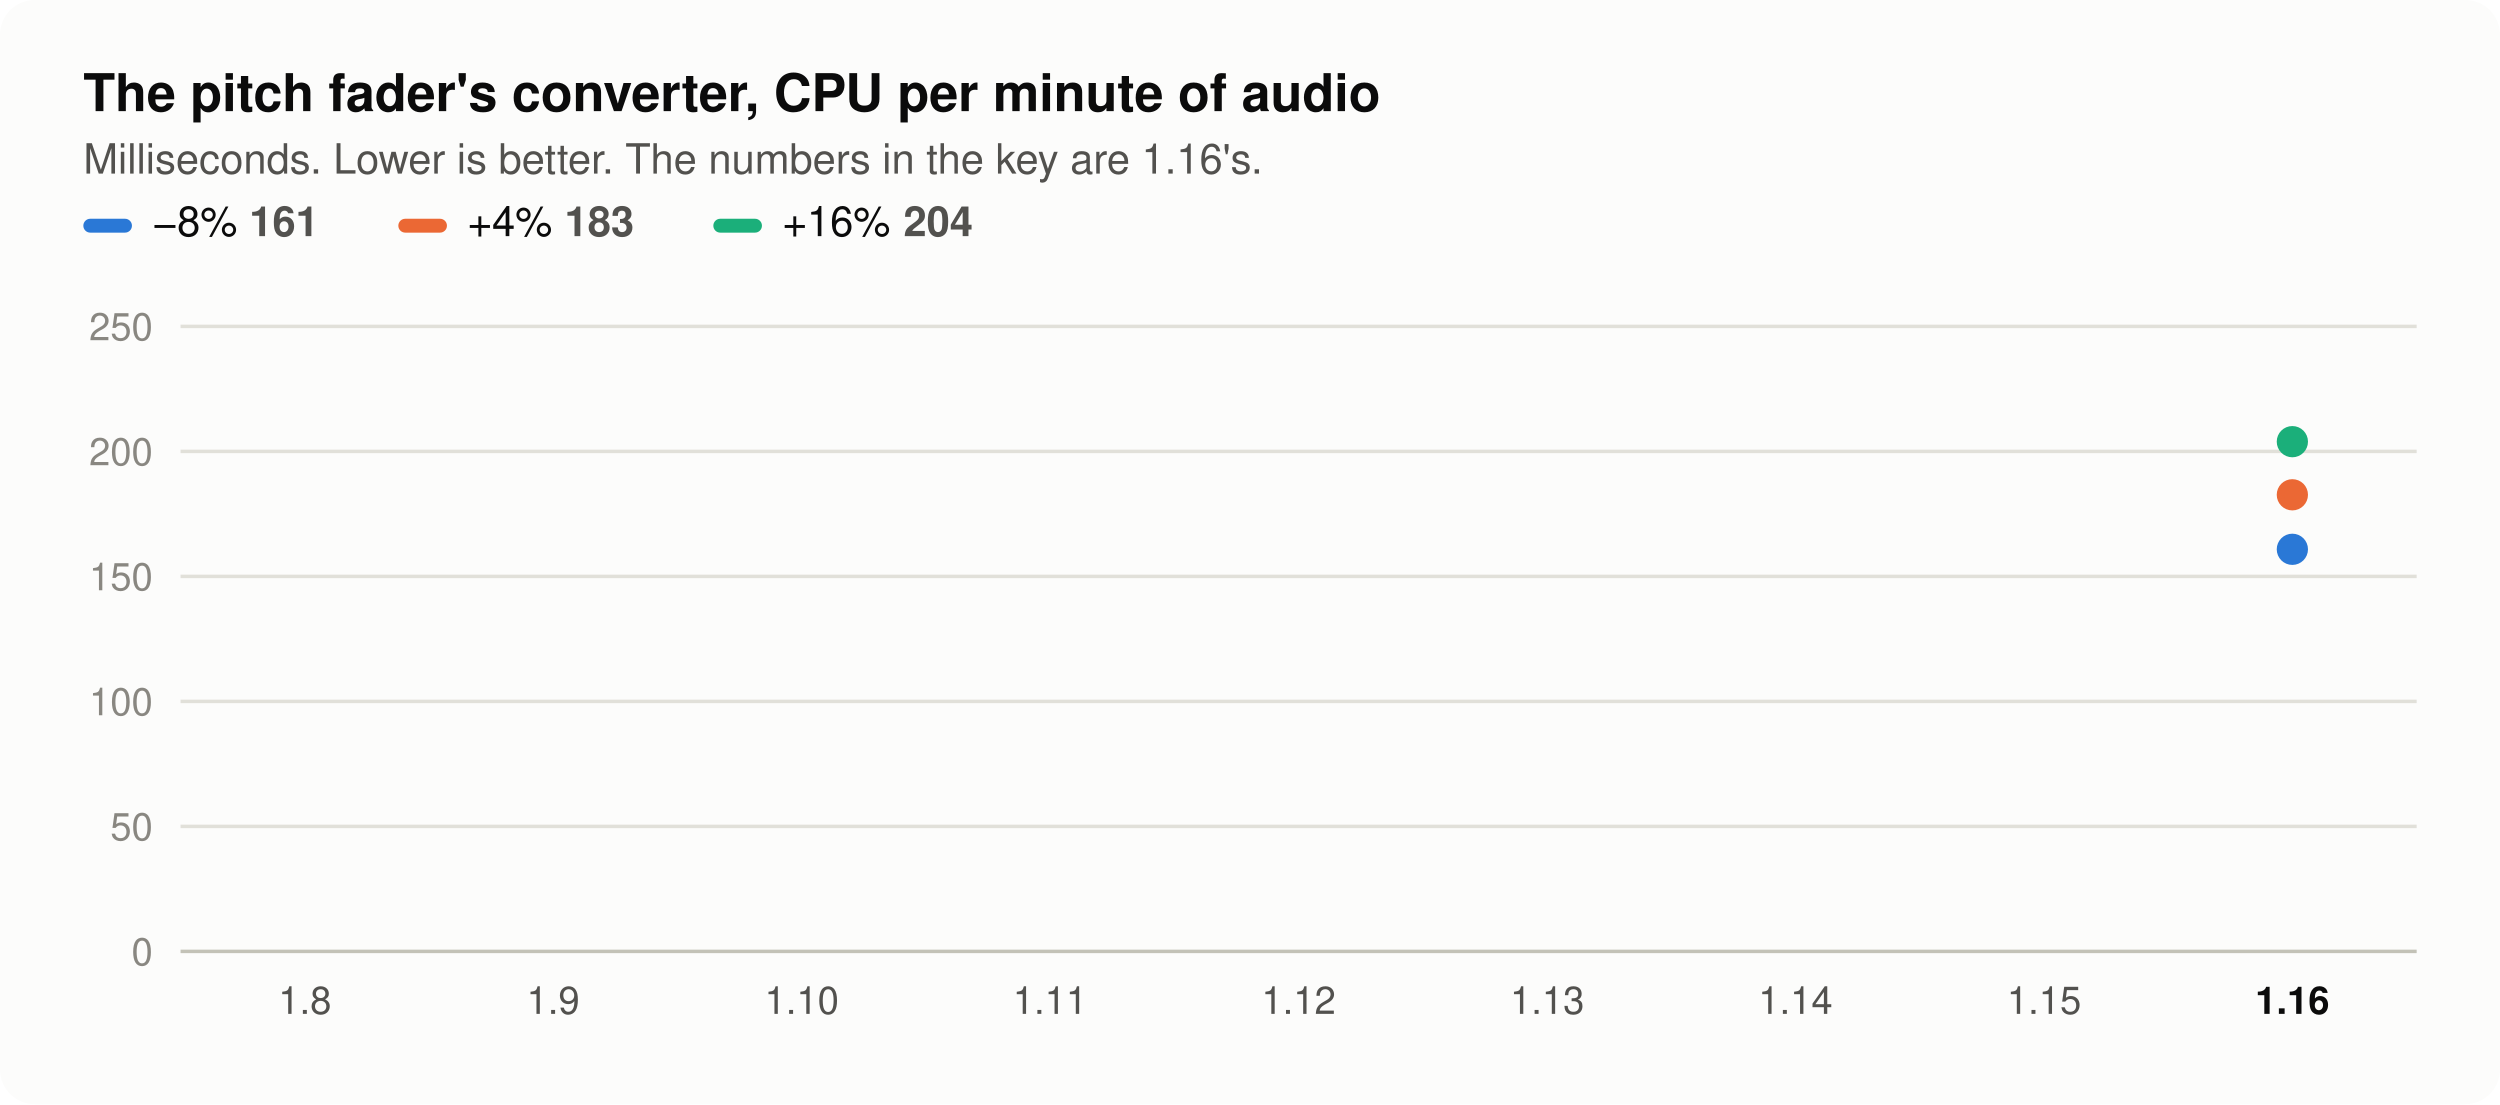
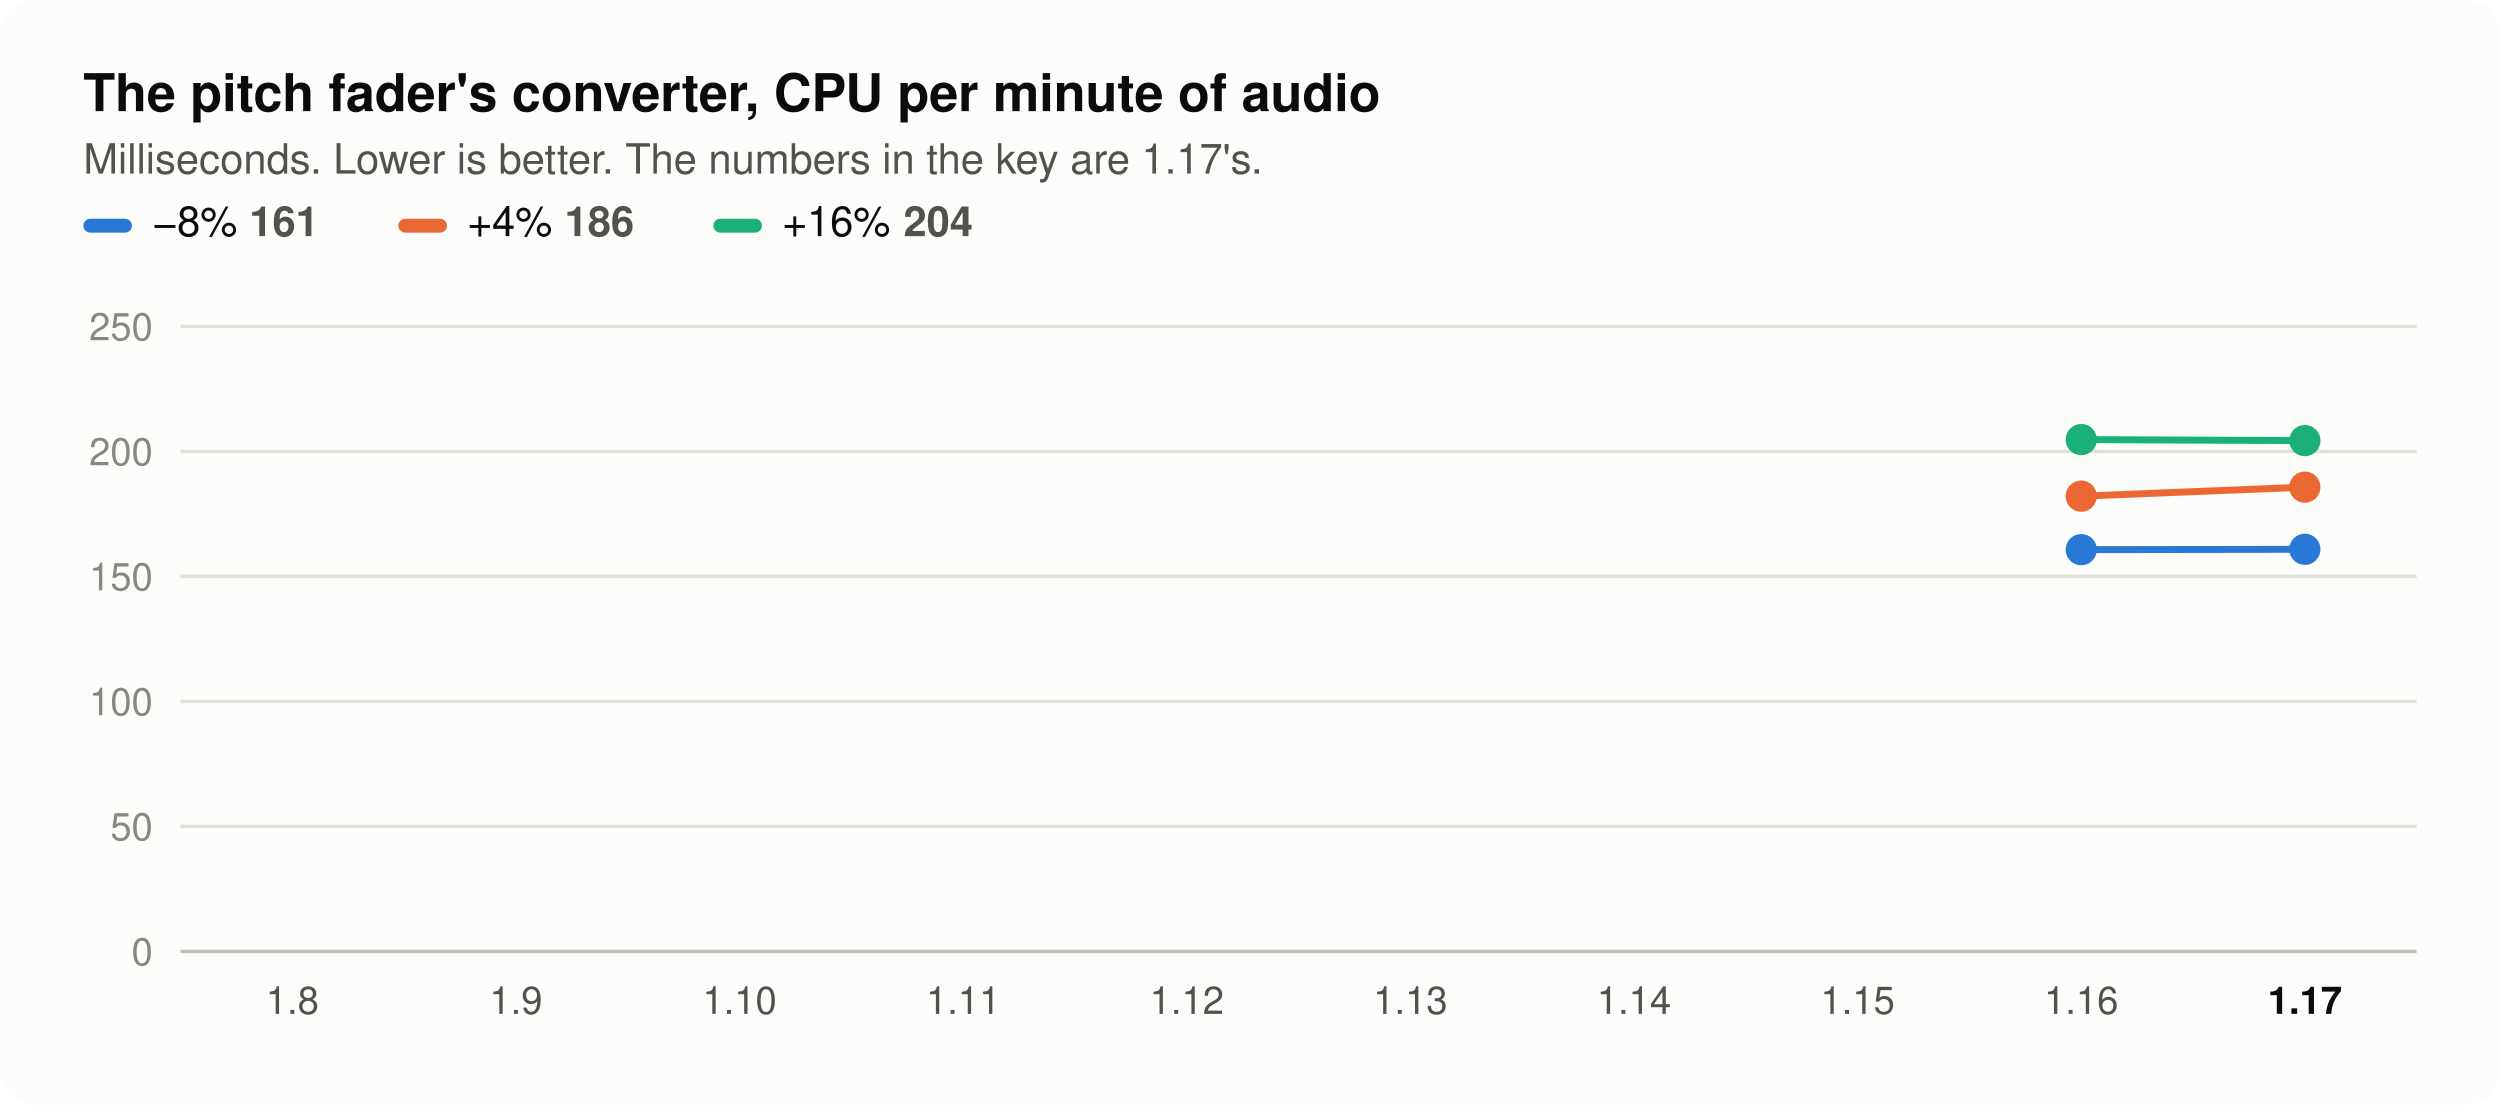
<svg xmlns="http://www.w3.org/2000/svg" viewBox="0 0 720 318" width="720" height="318" font-family="-apple-system,BlinkMacSystemFont,'Segoe UI',Helvetica,Arial,sans-serif" role="img" aria-label="The pitch fader's converter, CPU per minute of audio">
  <style>.bg{fill:#fcfcfb}.t{fill:#0b0b0b}.m{fill:#52514e}.q{fill:#898781}.box{fill:#f0efec}.g{stroke:#e1e0d9}.a{stroke:#c3c2b7}.k{stroke:#b9b8b2}.ring{stroke:#fcfcfb}.s0{fill:#2a78d6;stroke:#2a78d6}.s1{fill:#eb6834;stroke:#eb6834}.s2{fill:#1baf7a;stroke:#1baf7a}@media (prefers-color-scheme:dark){.bg{fill:#1a1a19}.t{fill:#f0efec}.m{fill:#c3c2b7}.q{fill:#898781}.box{fill:#262624}.g{stroke:#2c2c2a}.a{stroke:#383835}.k{stroke:#55554f}.ring{stroke:#1a1a19}.s0{fill:#3987e5;stroke:#3987e5}.s1{fill:#d95926;stroke:#d95926}.s2{fill:#199e70;stroke:#199e70}}text{font-variant-numeric:tabular-nums}.ln{fill:none;stroke-linejoin:round;stroke-linecap:round}rect.s0,rect.s1,rect.s2,rect.s3,rect.s4,rect.s5,rect.s6,rect.s7,rect.sg{stroke:none}</style>
  <rect class="bg" width="720" height="318" rx="10" />
  <text class="t" x="24.0" y="32.0" font-size="15" text-anchor="start" font-weight="600">The pitch fader's converter, CPU per minute of audio</text>
-   <text class="m" x="24.0" y="50.0" font-size="12" text-anchor="start">Milliseconds. Lower is better. The numbers in the key are 1.16's.</text>
+   <text class="m" x="24.0" y="50.0" font-size="12" text-anchor="start">Milliseconds. Lower is better. The numbers in the key are 1.17's.</text>
  <rect class="s0" x="24" y="63.0" width="14" height="4" rx="2" />
  <text class="t" x="44.0" y="68.0" font-size="12" text-anchor="start">−8%</text>
  <text class="m" x="71.8" y="68.0" font-size="12" text-anchor="start" font-weight="600">161</text>
  <rect class="s1" x="114.72" y="63.0" width="14" height="4" rx="2" />
  <text class="t" x="134.7" y="68.0" font-size="12" text-anchor="start">+4%</text>
-   <text class="m" x="162.6" y="68.0" font-size="12" text-anchor="start" font-weight="600">183</text>
+   <text class="m" x="162.6" y="68.0" font-size="12" text-anchor="start" font-weight="600">186</text>
  <rect class="s2" x="205.44" y="63.0" width="14" height="4" rx="2" />
  <text class="t" x="225.4" y="68.0" font-size="12" text-anchor="start">+16%</text>
  <text class="m" x="260.2" y="68.0" font-size="12" text-anchor="start" font-weight="600">204</text>
  <line class="a" x1="52.0" y1="274.0" x2="696.0" y2="274.0" stroke-width="1" />
  <text class="q" x="44.0" y="278.0" font-size="11" text-anchor="end">0</text>
  <line class="g" x1="52.0" y1="238.0" x2="696.0" y2="238.0" stroke-width="1" />
  <text class="q" x="44.0" y="242.0" font-size="11" text-anchor="end">50</text>
  <line class="g" x1="52.0" y1="202.0" x2="696.0" y2="202.0" stroke-width="1" />
  <text class="q" x="44.0" y="206.0" font-size="11" text-anchor="end">100</text>
  <line class="g" x1="52.0" y1="166.0" x2="696.0" y2="166.0" stroke-width="1" />
  <text class="q" x="44.0" y="170.0" font-size="11" text-anchor="end">150</text>
  <line class="g" x1="52.0" y1="130.0" x2="696.0" y2="130.0" stroke-width="1" />
  <text class="q" x="44.0" y="134.0" font-size="11" text-anchor="end">200</text>
  <line class="g" x1="52.0" y1="94.0" x2="696.0" y2="94.0" stroke-width="1" />
  <text class="q" x="44.0" y="98.0" font-size="11" text-anchor="end">250</text>
-   <text class="m" x="87.8" y="292.0" font-size="11" text-anchor="middle">1.8</text>
-   <text class="m" x="159.3" y="292.0" font-size="11" text-anchor="middle">1.9</text>
-   <text class="m" x="230.9" y="292.0" font-size="11" text-anchor="middle">1.10</text>
-   <text class="m" x="302.4" y="292.0" font-size="11" text-anchor="middle">1.11</text>
-   <text class="m" x="374.0" y="292.0" font-size="11" text-anchor="middle">1.12</text>
-   <text class="m" x="445.6" y="292.0" font-size="11" text-anchor="middle">1.13</text>
-   <text class="m" x="517.1" y="292.0" font-size="11" text-anchor="middle">1.14</text>
-   <text class="m" x="588.7" y="292.0" font-size="11" text-anchor="middle">1.15</text>
-   <text class="t" x="660.2" y="292.0" font-size="11" text-anchor="middle" font-weight="600">1.16</text>
-   <path class="ln s0" stroke-width="2" d="M660.2,158.2" />
-   <circle class="s0 ring" cx="660.2" cy="158.2" r="3.5" stroke-width="2" />
-   <path class="ln s1" stroke-width="2" d="M660.2,142.5" />
-   <circle class="s1 ring" cx="660.2" cy="142.5" r="3.5" stroke-width="2" />
-   <path class="ln s2" stroke-width="2" d="M660.2,127.2" />
-   <circle class="s2 ring" cx="660.2" cy="127.2" r="3.5" stroke-width="2" />
+   <text class="m" x="84.2" y="292.0" font-size="11" text-anchor="middle">1.8</text>
+   <text class="m" x="148.6" y="292.0" font-size="11" text-anchor="middle">1.9</text>
+   <text class="m" x="213.0" y="292.0" font-size="11" text-anchor="middle">1.10</text>
+   <text class="m" x="277.4" y="292.0" font-size="11" text-anchor="middle">1.11</text>
+   <text class="m" x="341.8" y="292.0" font-size="11" text-anchor="middle">1.12</text>
+   <text class="m" x="406.2" y="292.0" font-size="11" text-anchor="middle">1.13</text>
+   <text class="m" x="470.6" y="292.0" font-size="11" text-anchor="middle">1.14</text>
+   <text class="m" x="535.0" y="292.0" font-size="11" text-anchor="middle">1.15</text>
+   <text class="m" x="599.4" y="292.0" font-size="11" text-anchor="middle">1.16</text>
+   <text class="t" x="663.8" y="292.0" font-size="11" text-anchor="middle" font-weight="600">1.17</text>
+   <path class="ln s0" stroke-width="2" d="M599.4,158.3 L663.8,158.2" />
+   <circle class="s0 ring" cx="599.4" cy="158.3" r="3.5" stroke-width="2" />
+   <circle class="s0 ring" cx="663.8" cy="158.2" r="3.5" stroke-width="2" />
+   <path class="ln s1" stroke-width="2" d="M599.4,142.9 L663.8,140.3" />
+   <circle class="s1 ring" cx="599.4" cy="142.9" r="3.5" stroke-width="2" />
+   <circle class="s1 ring" cx="663.8" cy="140.3" r="3.5" stroke-width="2" />
+   <path class="ln s2" stroke-width="2" d="M599.4,126.6 L663.8,126.9" />
+   <circle class="s2 ring" cx="599.4" cy="126.6" r="3.5" stroke-width="2" />
+   <circle class="s2 ring" cx="663.8" cy="126.9" r="3.5" stroke-width="2" />
</svg>
